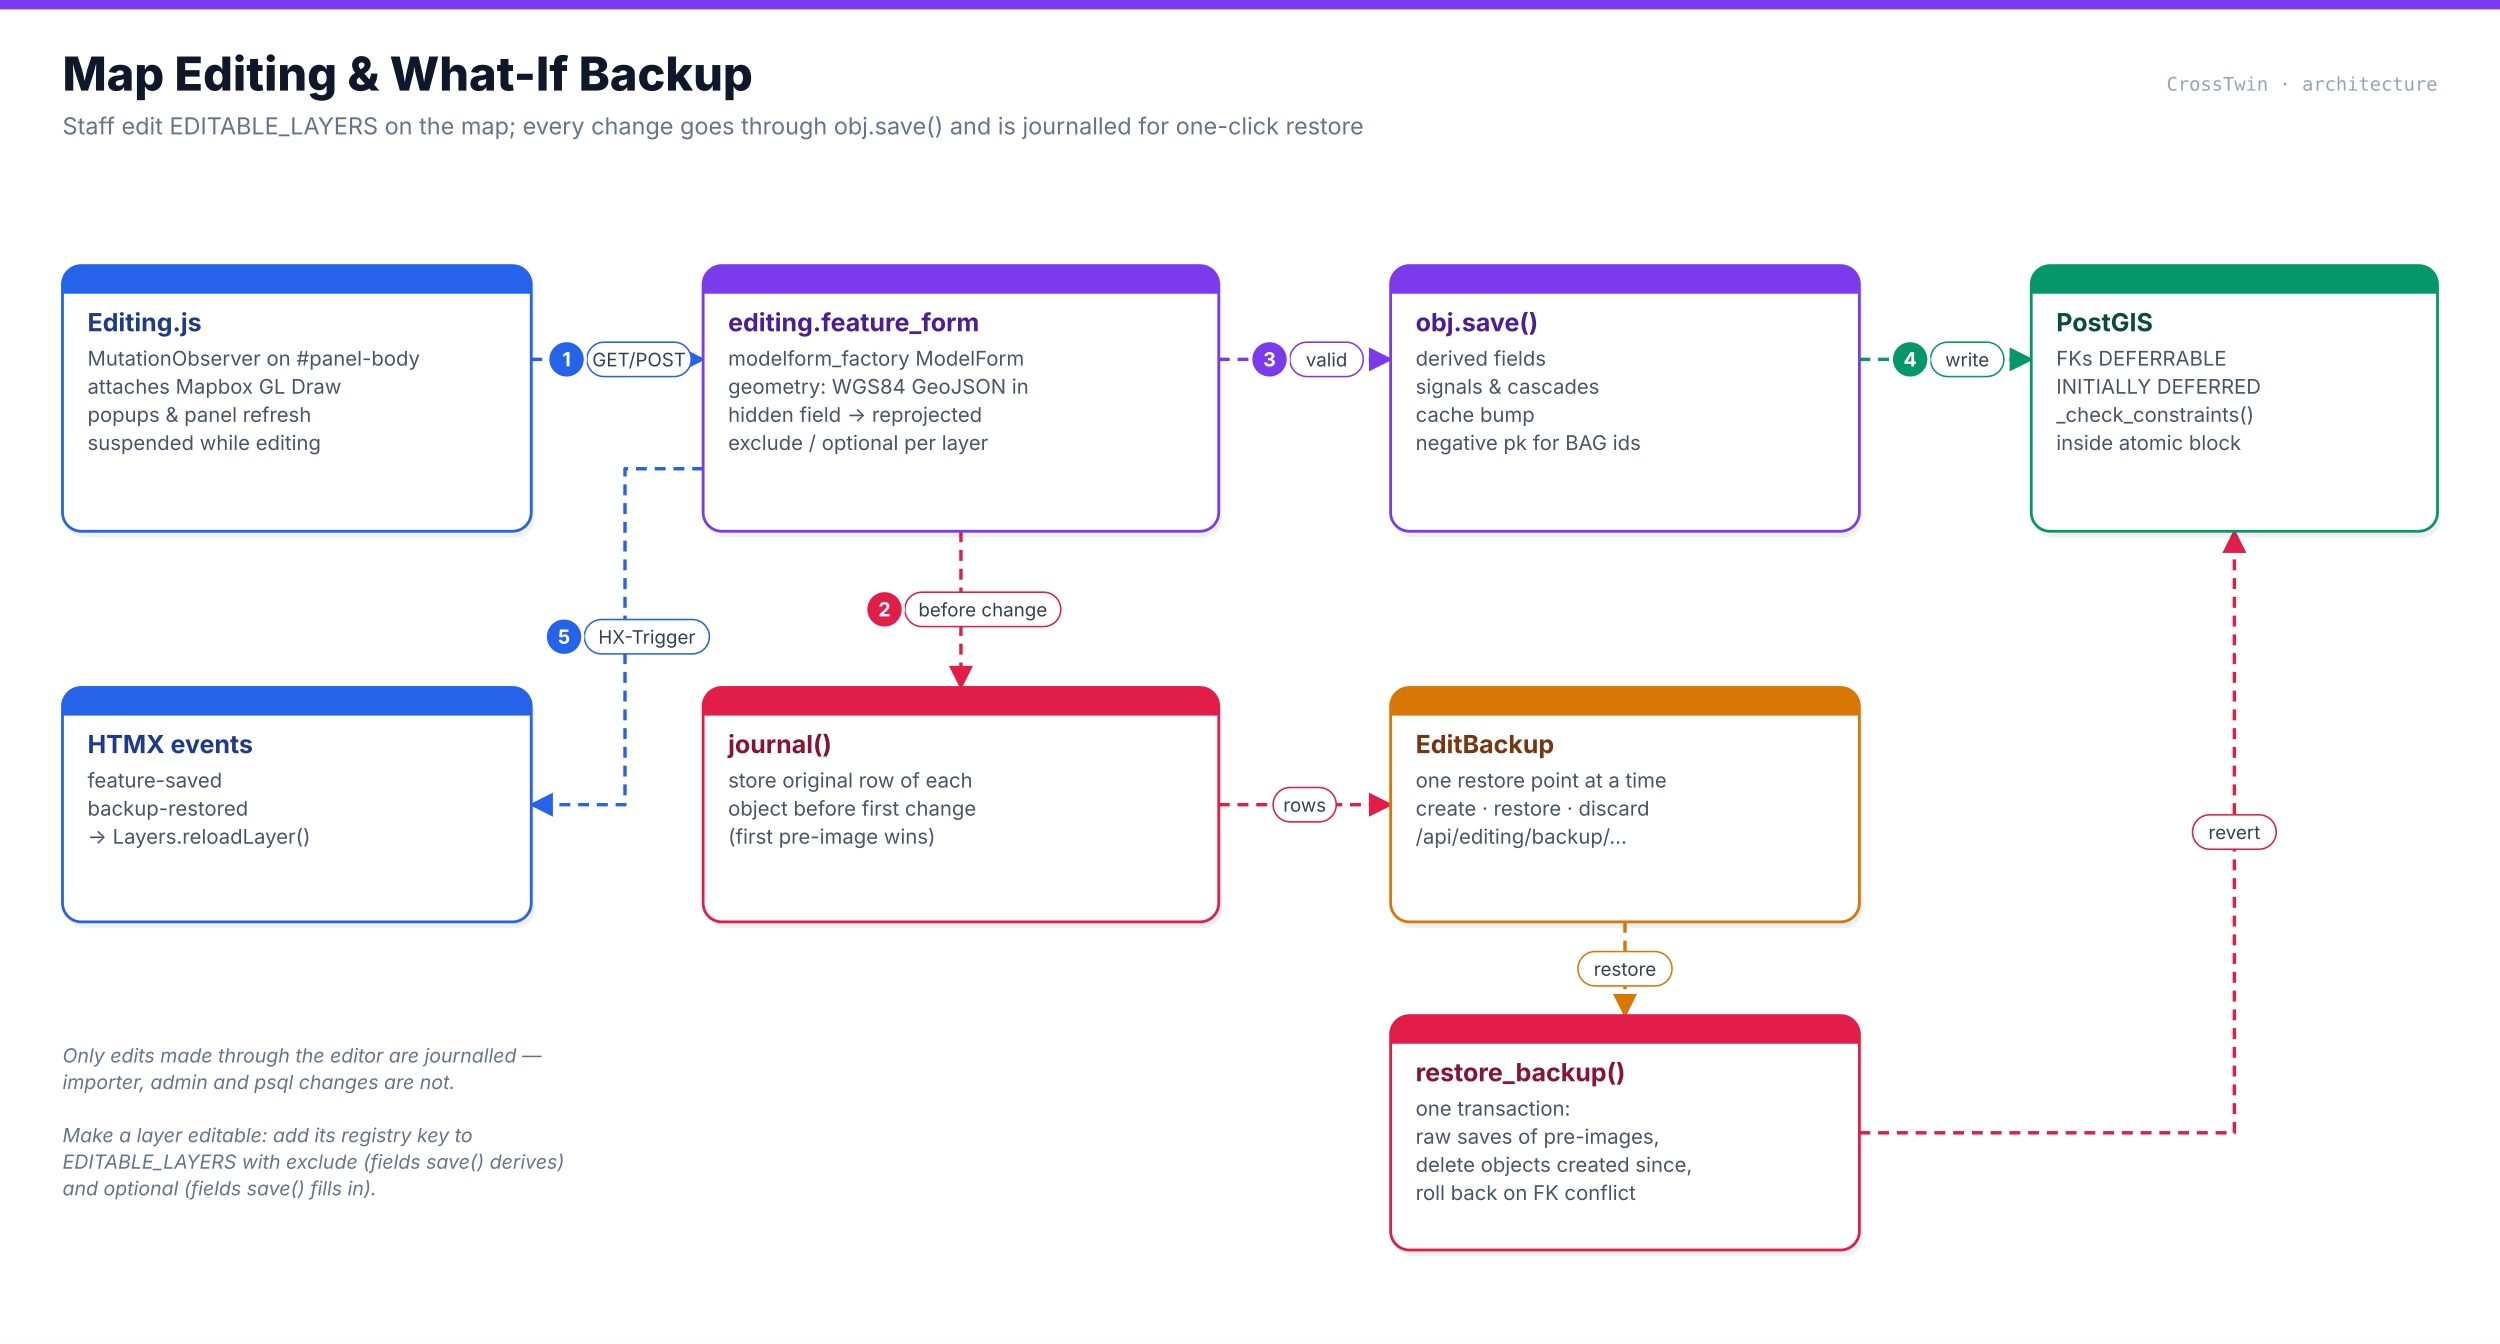
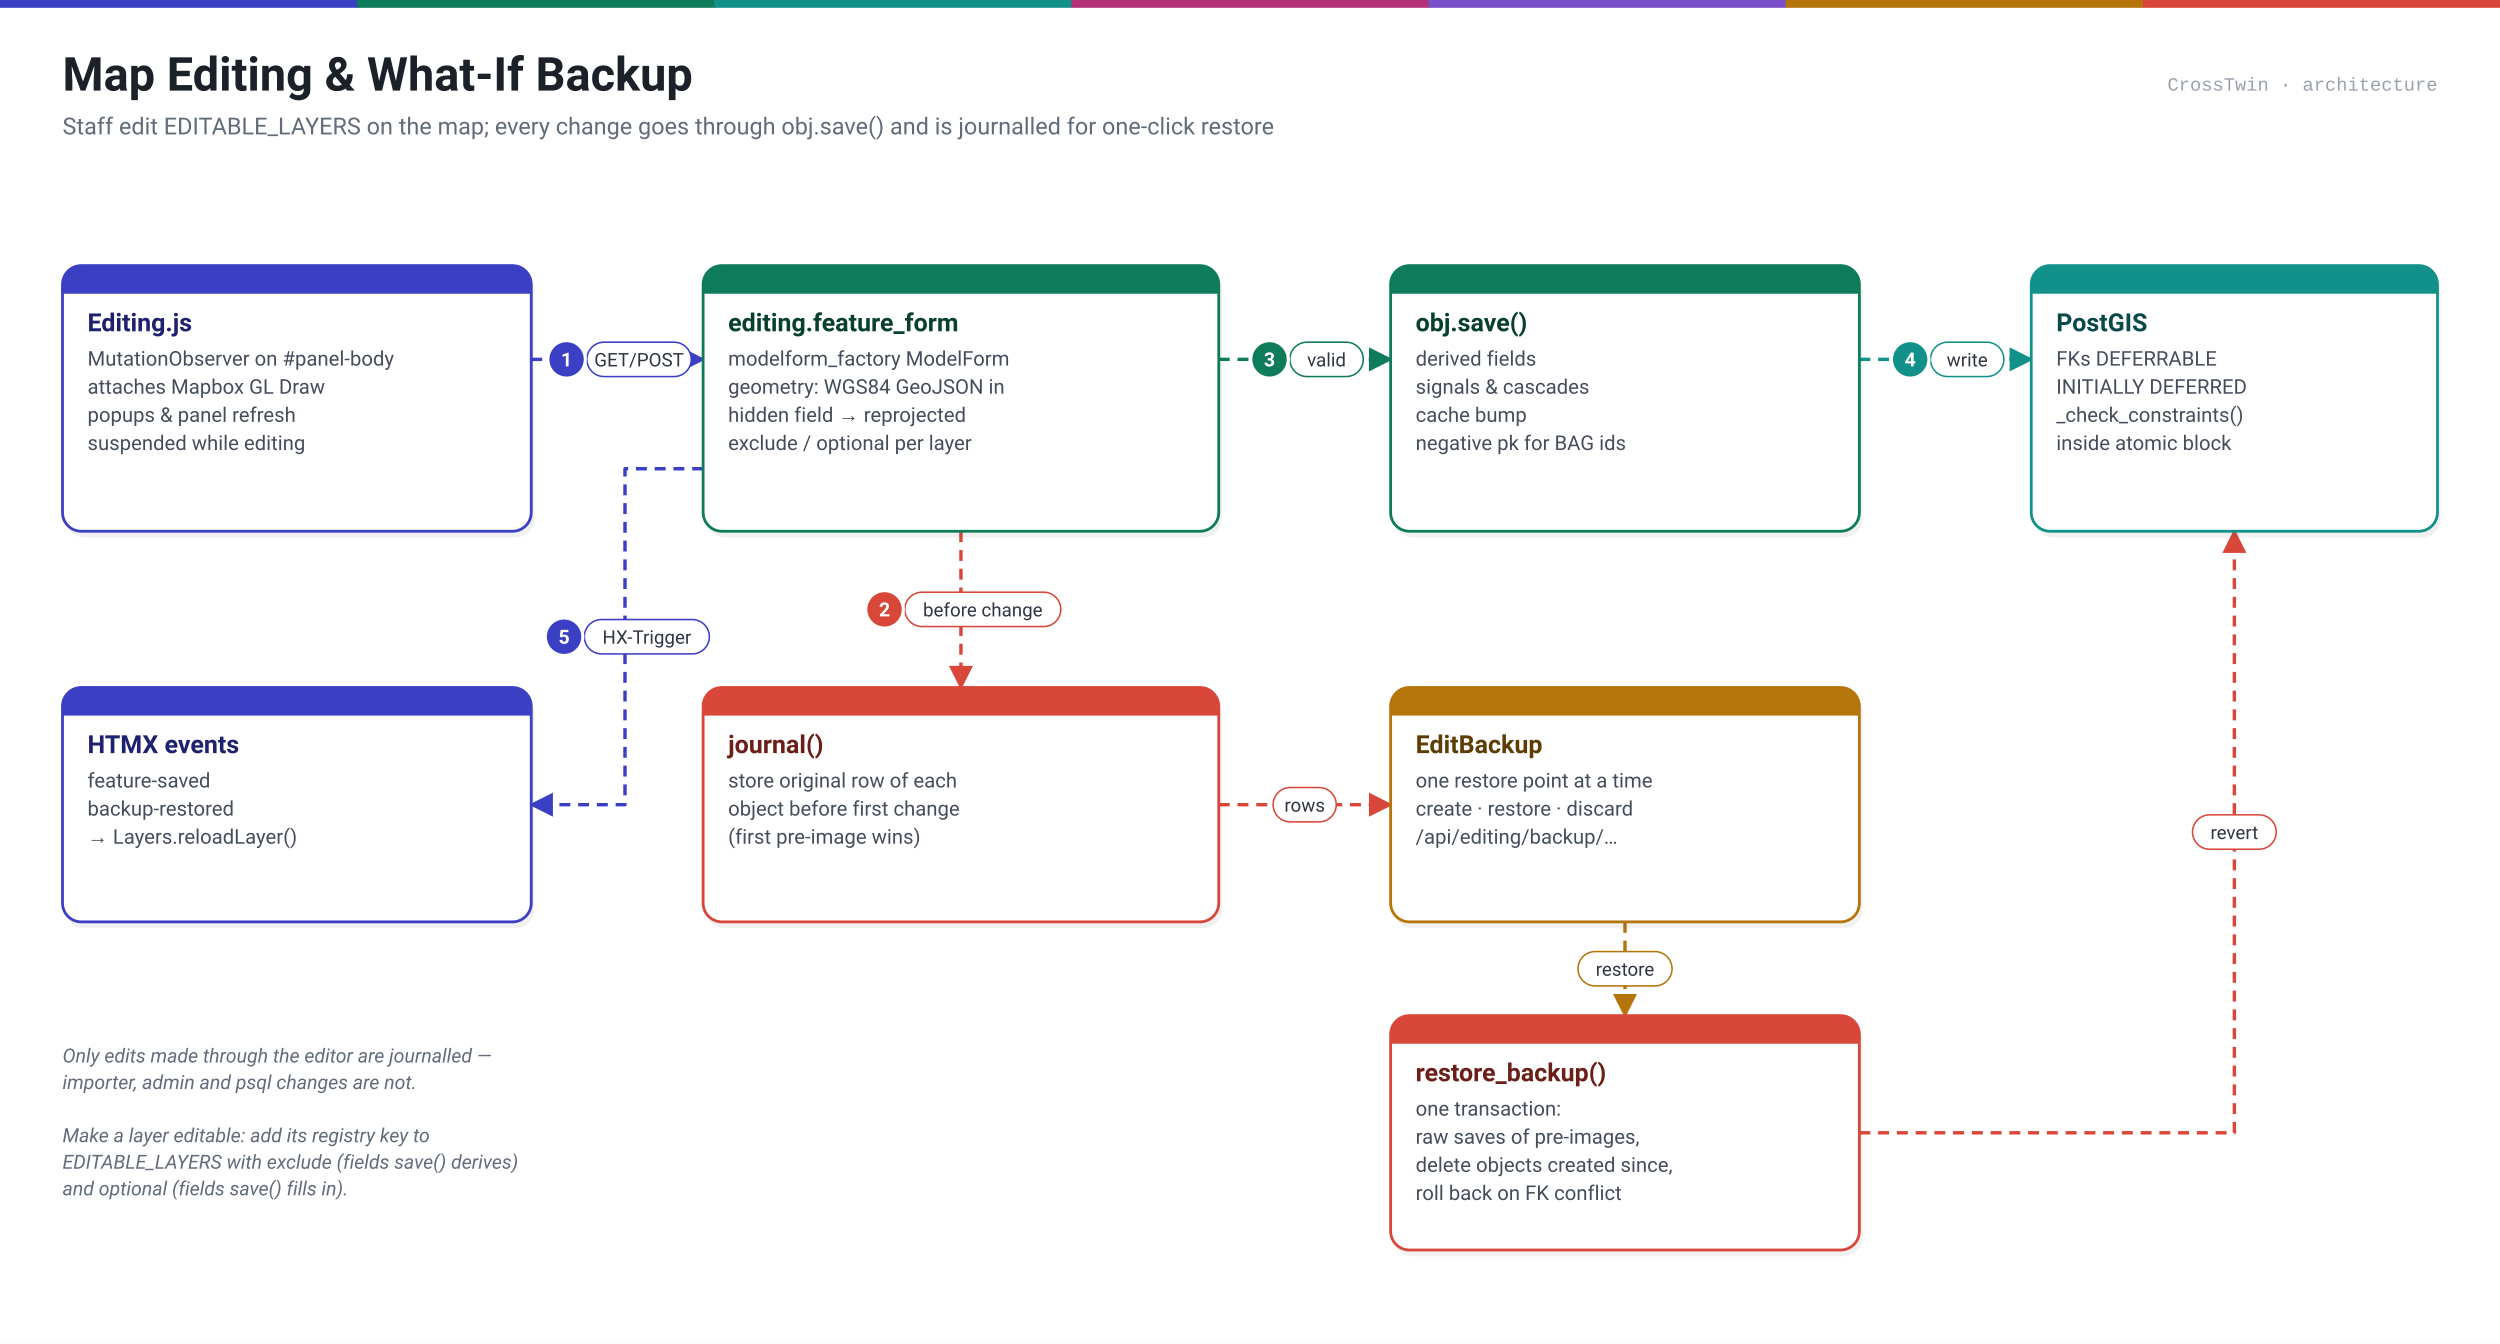
<svg xmlns="http://www.w3.org/2000/svg" viewBox="0 0 1600 860" width="1600" height="860" role="img" aria-label="Map Editing &amp; What-If Backup">
  <style>
-   .t { font-family:'Inter','Segoe UI',system-ui,-apple-system,sans-serif; }
-   .m { font-family:'IBM Plex Mono','Cascadia Code',Consolas,monospace; }
+   .t { font-family:'Roboto','Helvetica Neue','Arial',sans-serif; }
+   .m { font-family:'JetBrains Mono','Consolas','Courier New',monospace; }
  .flow { stroke-dasharray:7 5; animation:dash 1.2s linear infinite; }
  @keyframes dash { to { stroke-dashoffset:-24; } }
  @media (prefers-reduced-motion: reduce) { .flow { animation:none; } }
</style>
  <defs>
    <marker id="a-client" viewBox="0 0 10 10" refX="9" refY="5" markerWidth="7" markerHeight="7" orient="auto-start-reverse">
-       <path d="M0,0 L10,5 L0,10 z" fill="#2563eb" />
+       <path d="M0,0 L10,5 L0,10 z" fill="#3b3fc4" />
    </marker>
    <marker id="as-client" viewBox="0 0 10 10" refX="9" refY="5" markerWidth="7" markerHeight="7" orient="auto-start-reverse">
-       <path d="M0,0 L10,5 L0,10 z" fill="#2563eb" />
+       <path d="M0,0 L10,5 L0,10 z" fill="#3b3fc4" />
    </marker>
    <marker id="a-django" viewBox="0 0 10 10" refX="9" refY="5" markerWidth="7" markerHeight="7" orient="auto-start-reverse">
-       <path d="M0,0 L10,5 L0,10 z" fill="#7c3aed" />
+       <path d="M0,0 L10,5 L0,10 z" fill="#0e7c5a" />
    </marker>
    <marker id="as-django" viewBox="0 0 10 10" refX="9" refY="5" markerWidth="7" markerHeight="7" orient="auto-start-reverse">
-       <path d="M0,0 L10,5 L0,10 z" fill="#7c3aed" />
+       <path d="M0,0 L10,5 L0,10 z" fill="#0e7c5a" />
    </marker>
    <marker id="a-data" viewBox="0 0 10 10" refX="9" refY="5" markerWidth="7" markerHeight="7" orient="auto-start-reverse">
-       <path d="M0,0 L10,5 L0,10 z" fill="#059669" />
+       <path d="M0,0 L10,5 L0,10 z" fill="#12918a" />
    </marker>
    <marker id="as-data" viewBox="0 0 10 10" refX="9" refY="5" markerWidth="7" markerHeight="7" orient="auto-start-reverse">
-       <path d="M0,0 L10,5 L0,10 z" fill="#059669" />
+       <path d="M0,0 L10,5 L0,10 z" fill="#12918a" />
    </marker>
    <marker id="a-external" viewBox="0 0 10 10" refX="9" refY="5" markerWidth="7" markerHeight="7" orient="auto-start-reverse">
-       <path d="M0,0 L10,5 L0,10 z" fill="#ea580c" />
+       <path d="M0,0 L10,5 L0,10 z" fill="#b5317a" />
    </marker>
    <marker id="as-external" viewBox="0 0 10 10" refX="9" refY="5" markerWidth="7" markerHeight="7" orient="auto-start-reverse">
-       <path d="M0,0 L10,5 L0,10 z" fill="#ea580c" />
+       <path d="M0,0 L10,5 L0,10 z" fill="#b5317a" />
    </marker>
    <marker id="a-raster" viewBox="0 0 10 10" refX="9" refY="5" markerWidth="7" markerHeight="7" orient="auto-start-reverse">
-       <path d="M0,0 L10,5 L0,10 z" fill="#0891b2" />
+       <path d="M0,0 L10,5 L0,10 z" fill="#7b4fc9" />
    </marker>
    <marker id="as-raster" viewBox="0 0 10 10" refX="9" refY="5" markerWidth="7" markerHeight="7" orient="auto-start-reverse">
-       <path d="M0,0 L10,5 L0,10 z" fill="#0891b2" />
+       <path d="M0,0 L10,5 L0,10 z" fill="#7b4fc9" />
    </marker>
    <marker id="a-cache" viewBox="0 0 10 10" refX="9" refY="5" markerWidth="7" markerHeight="7" orient="auto-start-reverse">
-       <path d="M0,0 L10,5 L0,10 z" fill="#d97706" />
+       <path d="M0,0 L10,5 L0,10 z" fill="#b5750a" />
    </marker>
    <marker id="as-cache" viewBox="0 0 10 10" refX="9" refY="5" markerWidth="7" markerHeight="7" orient="auto-start-reverse">
-       <path d="M0,0 L10,5 L0,10 z" fill="#d97706" />
+       <path d="M0,0 L10,5 L0,10 z" fill="#b5750a" />
    </marker>
    <marker id="a-signal" viewBox="0 0 10 10" refX="9" refY="5" markerWidth="7" markerHeight="7" orient="auto-start-reverse">
-       <path d="M0,0 L10,5 L0,10 z" fill="#e11d48" />
+       <path d="M0,0 L10,5 L0,10 z" fill="#d9473a" />
    </marker>
    <marker id="as-signal" viewBox="0 0 10 10" refX="9" refY="5" markerWidth="7" markerHeight="7" orient="auto-start-reverse">
-       <path d="M0,0 L10,5 L0,10 z" fill="#e11d48" />
+       <path d="M0,0 L10,5 L0,10 z" fill="#d9473a" />
    </marker>
    <marker id="a-neutral" viewBox="0 0 10 10" refX="9" refY="5" markerWidth="7" markerHeight="7" orient="auto-start-reverse">
-       <path d="M0,0 L10,5 L0,10 z" fill="#475569" />
+       <path d="M0,0 L10,5 L0,10 z" fill="#3f4756" />
    </marker>
    <marker id="as-neutral" viewBox="0 0 10 10" refX="9" refY="5" markerWidth="7" markerHeight="7" orient="auto-start-reverse">
-       <path d="M0,0 L10,5 L0,10 z" fill="#475569" />
+       <path d="M0,0 L10,5 L0,10 z" fill="#3f4756" />
    </marker>
  </defs>
  <rect width="1600" height="860" fill="#ffffff" />
-   <rect width="1600" height="6" fill="#7c3aed" />
-   <text class="t" x="40" y="58" font-size="30" font-weight="800" fill="#0f172a">Map Editing &amp; What-If Backup</text>
-   <text class="t" x="40" y="86" font-size="15" fill="#64748b">Staff edit EDITABLE_LAYERS on the map; every change goes through obj.save() and is journalled for one-click restore</text>
-   <text class="m" x="1560" y="58" font-size="12" fill="#94a3b8" text-anchor="end">CrossTwin · architecture</text>
-   <path d="M1190,725 L1430,725 L1430,340" fill="none" stroke="#e11d48" stroke-width="2.2" stroke-linejoin="round" class="flow" marker-end="url(#a-signal)" />
-   <path d="M1040,590 L1040,650" fill="none" stroke="#d97706" stroke-width="2.2" stroke-linejoin="round" class="flow" marker-end="url(#a-cache)" />
-   <path d="M780,515 L890,515" fill="none" stroke="#e11d48" stroke-width="2.2" stroke-linejoin="round" class="flow" marker-end="url(#a-signal)" />
-   <path d="M450,300 L400,300 L400,515 L340,515" fill="none" stroke="#2563eb" stroke-width="2.2" stroke-linejoin="round" class="flow" marker-end="url(#a-client)" />
-   <path d="M1190,230 L1300,230" fill="none" stroke="#059669" stroke-width="2.2" stroke-linejoin="round" class="flow" marker-end="url(#a-data)" />
-   <path d="M780,230 L890,230" fill="none" stroke="#7c3aed" stroke-width="2.2" stroke-linejoin="round" class="flow" marker-end="url(#a-django)" />
-   <path d="M615,340 L615,440" fill="none" stroke="#e11d48" stroke-width="2.2" stroke-linejoin="round" class="flow" marker-end="url(#a-signal)" />
-   <path d="M340,230 L450,230" fill="none" stroke="#2563eb" stroke-width="2.2" stroke-linejoin="round" class="flow" marker-end="url(#a-client)" />
-   <rect x="42" y="174" width="300" height="170" rx="12" fill="#0f172a" fill-opacity="0.06" />
-   <rect x="40" y="170" width="300" height="170" rx="12" fill="#fff" stroke="#2563eb" stroke-width="1.8" />
-   <path d="M52,170 h276 a12,12 0 0 1 12,12 v6 h-300 v-6 a12,12 0 0 1 12,-12 z" fill="#2563eb" />
-   <text class="t" x="56" y="212" font-size="16" font-weight="700" fill="#1e3a8a">Editing.js</text>
-   <text class="t" x="56" y="234" font-size="13" fill="#475569">MutationObserver on #panel-body</text>
-   <text class="t" x="56" y="252" font-size="13" fill="#475569">attaches Mapbox GL Draw</text>
-   <text class="t" x="56" y="270" font-size="13" fill="#475569">popups &amp; panel refresh</text>
-   <text class="t" x="56" y="288" font-size="13" fill="#475569">suspended while editing</text>
-   <rect x="452" y="174" width="330" height="170" rx="12" fill="#0f172a" fill-opacity="0.06" />
-   <rect x="450" y="170" width="330" height="170" rx="12" fill="#fff" stroke="#7c3aed" stroke-width="1.8" />
-   <path d="M462,170 h306 a12,12 0 0 1 12,12 v6 h-330 v-6 a12,12 0 0 1 12,-12 z" fill="#7c3aed" />
-   <text class="t" x="466" y="212" font-size="16" font-weight="700" fill="#4c1d95">editing.feature_form</text>
-   <text class="t" x="466" y="234" font-size="13" fill="#475569">modelform_factory ModelForm</text>
-   <text class="t" x="466" y="252" font-size="13" fill="#475569">geometry: WGS84 GeoJSON in</text>
-   <text class="t" x="466" y="270" font-size="13" fill="#475569">hidden field → reprojected</text>
-   <text class="t" x="466" y="288" font-size="13" fill="#475569">exclude / optional per layer</text>
-   <rect x="892" y="174" width="300" height="170" rx="12" fill="#0f172a" fill-opacity="0.06" />
-   <rect x="890" y="170" width="300" height="170" rx="12" fill="#fff" stroke="#7c3aed" stroke-width="1.8" />
-   <path d="M902,170 h276 a12,12 0 0 1 12,12 v6 h-300 v-6 a12,12 0 0 1 12,-12 z" fill="#7c3aed" />
-   <text class="t" x="906" y="212" font-size="16" font-weight="700" fill="#4c1d95">obj.save()</text>
-   <text class="t" x="906" y="234" font-size="13" fill="#475569">derived fields</text>
-   <text class="t" x="906" y="252" font-size="13" fill="#475569">signals &amp; cascades</text>
-   <text class="t" x="906" y="270" font-size="13" fill="#475569">cache bump</text>
-   <text class="t" x="906" y="288" font-size="13" fill="#475569">negative pk for BAG ids</text>
-   <rect x="1302" y="174" width="260" height="170" rx="12" fill="#0f172a" fill-opacity="0.06" />
-   <rect x="1300" y="170" width="260" height="170" rx="12" fill="#fff" stroke="#059669" stroke-width="1.8" />
-   <path d="M1312,170 h236 a12,12 0 0 1 12,12 v6 h-260 v-6 a12,12 0 0 1 12,-12 z" fill="#059669" />
-   <text class="t" x="1316" y="212" font-size="16" font-weight="700" fill="#064e3b">PostGIS</text>
-   <text class="t" x="1316" y="234" font-size="13" fill="#475569">FKs DEFERRABLE</text>
-   <text class="t" x="1316" y="252" font-size="13" fill="#475569">INITIALLY DEFERRED</text>
-   <text class="t" x="1316" y="270" font-size="13" fill="#475569">_check_constraints()</text>
-   <text class="t" x="1316" y="288" font-size="13" fill="#475569">inside atomic block</text>
-   <rect x="452" y="444" width="330" height="150" rx="12" fill="#0f172a" fill-opacity="0.06" />
-   <rect x="450" y="440" width="330" height="150" rx="12" fill="#fff" stroke="#e11d48" stroke-width="1.8" />
-   <path d="M462,440 h306 a12,12 0 0 1 12,12 v6 h-330 v-6 a12,12 0 0 1 12,-12 z" fill="#e11d48" />
-   <text class="t" x="466" y="482" font-size="16" font-weight="700" fill="#881337">journal()</text>
-   <text class="t" x="466" y="504" font-size="13" fill="#475569">store original row of each</text>
-   <text class="t" x="466" y="522" font-size="13" fill="#475569">object before first change</text>
-   <text class="t" x="466" y="540" font-size="13" fill="#475569">(first pre-image wins)</text>
-   <rect x="892" y="444" width="300" height="150" rx="12" fill="#0f172a" fill-opacity="0.06" />
-   <rect x="890" y="440" width="300" height="150" rx="12" fill="#fff" stroke="#d97706" stroke-width="1.8" />
-   <path d="M902,440 h276 a12,12 0 0 1 12,12 v6 h-300 v-6 a12,12 0 0 1 12,-12 z" fill="#d97706" />
-   <text class="t" x="906" y="482" font-size="16" font-weight="700" fill="#78350f">EditBackup</text>
-   <text class="t" x="906" y="504" font-size="13" fill="#475569">one restore point at a time</text>
-   <text class="t" x="906" y="522" font-size="13" fill="#475569">create · restore · discard</text>
-   <text class="t" x="906" y="540" font-size="13" fill="#475569">/api/editing/backup/…</text>
-   <rect x="892" y="654" width="300" height="150" rx="12" fill="#0f172a" fill-opacity="0.06" />
-   <rect x="890" y="650" width="300" height="150" rx="12" fill="#fff" stroke="#e11d48" stroke-width="1.8" />
-   <path d="M902,650 h276 a12,12 0 0 1 12,12 v6 h-300 v-6 a12,12 0 0 1 12,-12 z" fill="#e11d48" />
-   <text class="t" x="906" y="692" font-size="16" font-weight="700" fill="#881337">restore_backup()</text>
-   <text class="t" x="906" y="714" font-size="13" fill="#475569">one transaction:</text>
-   <text class="t" x="906" y="732" font-size="13" fill="#475569">raw saves of pre-images,</text>
-   <text class="t" x="906" y="750" font-size="13" fill="#475569">delete objects created since,</text>
-   <text class="t" x="906" y="768" font-size="13" fill="#475569">roll back on FK conflict</text>
-   <rect x="42" y="444" width="300" height="150" rx="12" fill="#0f172a" fill-opacity="0.06" />
-   <rect x="40" y="440" width="300" height="150" rx="12" fill="#fff" stroke="#2563eb" stroke-width="1.8" />
-   <path d="M52,440 h276 a12,12 0 0 1 12,12 v6 h-300 v-6 a12,12 0 0 1 12,-12 z" fill="#2563eb" />
-   <text class="t" x="56" y="482" font-size="16" font-weight="700" fill="#1e3a8a">HTMX events</text>
-   <text class="t" x="56" y="504" font-size="13" fill="#475569">feature-saved</text>
-   <text class="t" x="56" y="522" font-size="13" fill="#475569">backup-restored</text>
-   <text class="t" x="56" y="540" font-size="13" fill="#475569">→ Layers.reloadLayer()</text>
-   <rect x="375.6" y="219.0" width="66.8" height="22" rx="11" fill="#fff" stroke="#2563eb" stroke-width="1" />
-   <text class="t" x="409.0" y="234.5" font-size="12" fill="#334155" text-anchor="middle">GET/POST</text>
-   <circle cx="362.6" cy="230.0" r="12" fill="#2563eb" stroke="#fff" stroke-width="2" />
+   <rect x="0.0" width="229.6" height="5" fill="#3b3fc4" />
+   <rect x="228.6" width="229.6" height="5" fill="#0e7c5a" />
+   <rect x="457.1" width="229.6" height="5" fill="#12918a" />
+   <rect x="685.7" width="229.6" height="5" fill="#b5317a" />
+   <rect x="914.3" width="229.6" height="5" fill="#7b4fc9" />
+   <rect x="1142.9" width="229.6" height="5" fill="#b5750a" />
+   <rect x="1371.4" width="229.6" height="5" fill="#d9473a" />
+   <text class="t" x="40" y="58" font-size="30" font-weight="600" fill="#1b2029">Map Editing &amp; What-If Backup</text>
+   <text class="t" x="40" y="86" font-size="15" fill="#626b7a">Staff edit EDITABLE_LAYERS on the map; every change goes through obj.save() and is journalled for one-click restore</text>
+   <text class="m" x="1560" y="58" font-size="12" fill="#9aa1ad" text-anchor="end">CrossTwin · architecture</text>
+   <path d="M1190,725 L1430,725 L1430,340" fill="none" stroke="#d9473a" stroke-width="2.2" stroke-linejoin="round" class="flow" marker-end="url(#a-signal)" />
+   <path d="M1040,590 L1040,650" fill="none" stroke="#b5750a" stroke-width="2.2" stroke-linejoin="round" class="flow" marker-end="url(#a-cache)" />
+   <path d="M780,515 L890,515" fill="none" stroke="#d9473a" stroke-width="2.2" stroke-linejoin="round" class="flow" marker-end="url(#a-signal)" />
+   <path d="M450,300 L400,300 L400,515 L340,515" fill="none" stroke="#3b3fc4" stroke-width="2.2" stroke-linejoin="round" class="flow" marker-end="url(#a-client)" />
+   <path d="M1190,230 L1300,230" fill="none" stroke="#12918a" stroke-width="2.2" stroke-linejoin="round" class="flow" marker-end="url(#a-data)" />
+   <path d="M780,230 L890,230" fill="none" stroke="#0e7c5a" stroke-width="2.2" stroke-linejoin="round" class="flow" marker-end="url(#a-django)" />
+   <path d="M615,340 L615,440" fill="none" stroke="#d9473a" stroke-width="2.2" stroke-linejoin="round" class="flow" marker-end="url(#a-signal)" />
+   <path d="M340,230 L450,230" fill="none" stroke="#3b3fc4" stroke-width="2.2" stroke-linejoin="round" class="flow" marker-end="url(#a-client)" />
+   <rect x="42" y="174" width="300" height="170" rx="12" fill="#1b2029" fill-opacity="0.06" />
+   <rect x="40" y="170" width="300" height="170" rx="12" fill="#fff" stroke="#3b3fc4" stroke-width="1.8" />
+   <path d="M52,170 h276 a12,12 0 0 1 12,12 v6 h-300 v-6 a12,12 0 0 1 12,-12 z" fill="#3b3fc4" />
+   <text class="t" x="56" y="212" font-size="16" font-weight="700" fill="#1e2070">Editing.js</text>
+   <text class="t" x="56" y="234" font-size="13" fill="#454d5c">MutationObserver on #panel-body</text>
+   <text class="t" x="56" y="252" font-size="13" fill="#454d5c">attaches Mapbox GL Draw</text>
+   <text class="t" x="56" y="270" font-size="13" fill="#454d5c">popups &amp; panel refresh</text>
+   <text class="t" x="56" y="288" font-size="13" fill="#454d5c">suspended while editing</text>
+   <rect x="452" y="174" width="330" height="170" rx="12" fill="#1b2029" fill-opacity="0.06" />
+   <rect x="450" y="170" width="330" height="170" rx="12" fill="#fff" stroke="#0e7c5a" stroke-width="1.8" />
+   <path d="M462,170 h306 a12,12 0 0 1 12,12 v6 h-330 v-6 a12,12 0 0 1 12,-12 z" fill="#0e7c5a" />
+   <text class="t" x="466" y="212" font-size="16" font-weight="700" fill="#07402e">editing.feature_form</text>
+   <text class="t" x="466" y="234" font-size="13" fill="#454d5c">modelform_factory ModelForm</text>
+   <text class="t" x="466" y="252" font-size="13" fill="#454d5c">geometry: WGS84 GeoJSON in</text>
+   <text class="t" x="466" y="270" font-size="13" fill="#454d5c">hidden field → reprojected</text>
+   <text class="t" x="466" y="288" font-size="13" fill="#454d5c">exclude / optional per layer</text>
+   <rect x="892" y="174" width="300" height="170" rx="12" fill="#1b2029" fill-opacity="0.06" />
+   <rect x="890" y="170" width="300" height="170" rx="12" fill="#fff" stroke="#0e7c5a" stroke-width="1.8" />
+   <path d="M902,170 h276 a12,12 0 0 1 12,12 v6 h-300 v-6 a12,12 0 0 1 12,-12 z" fill="#0e7c5a" />
+   <text class="t" x="906" y="212" font-size="16" font-weight="700" fill="#07402e">obj.save()</text>
+   <text class="t" x="906" y="234" font-size="13" fill="#454d5c">derived fields</text>
+   <text class="t" x="906" y="252" font-size="13" fill="#454d5c">signals &amp; cascades</text>
+   <text class="t" x="906" y="270" font-size="13" fill="#454d5c">cache bump</text>
+   <text class="t" x="906" y="288" font-size="13" fill="#454d5c">negative pk for BAG ids</text>
+   <rect x="1302" y="174" width="260" height="170" rx="12" fill="#1b2029" fill-opacity="0.06" />
+   <rect x="1300" y="170" width="260" height="170" rx="12" fill="#fff" stroke="#12918a" stroke-width="1.8" />
+   <path d="M1312,170 h236 a12,12 0 0 1 12,12 v6 h-260 v-6 a12,12 0 0 1 12,-12 z" fill="#12918a" />
+   <text class="t" x="1316" y="212" font-size="16" font-weight="700" fill="#08494a">PostGIS</text>
+   <text class="t" x="1316" y="234" font-size="13" fill="#454d5c">FKs DEFERRABLE</text>
+   <text class="t" x="1316" y="252" font-size="13" fill="#454d5c">INITIALLY DEFERRED</text>
+   <text class="t" x="1316" y="270" font-size="13" fill="#454d5c">_check_constraints()</text>
+   <text class="t" x="1316" y="288" font-size="13" fill="#454d5c">inside atomic block</text>
+   <rect x="452" y="444" width="330" height="150" rx="12" fill="#1b2029" fill-opacity="0.06" />
+   <rect x="450" y="440" width="330" height="150" rx="12" fill="#fff" stroke="#d9473a" stroke-width="1.8" />
+   <path d="M462,440 h306 a12,12 0 0 1 12,12 v6 h-330 v-6 a12,12 0 0 1 12,-12 z" fill="#d9473a" />
+   <text class="t" x="466" y="482" font-size="16" font-weight="700" fill="#6b1f18">journal()</text>
+   <text class="t" x="466" y="504" font-size="13" fill="#454d5c">store original row of each</text>
+   <text class="t" x="466" y="522" font-size="13" fill="#454d5c">object before first change</text>
+   <text class="t" x="466" y="540" font-size="13" fill="#454d5c">(first pre-image wins)</text>
+   <rect x="892" y="444" width="300" height="150" rx="12" fill="#1b2029" fill-opacity="0.06" />
+   <rect x="890" y="440" width="300" height="150" rx="12" fill="#fff" stroke="#b5750a" stroke-width="1.8" />
+   <path d="M902,440 h276 a12,12 0 0 1 12,12 v6 h-300 v-6 a12,12 0 0 1 12,-12 z" fill="#b5750a" />
+   <text class="t" x="906" y="482" font-size="16" font-weight="700" fill="#5e3d05">EditBackup</text>
+   <text class="t" x="906" y="504" font-size="13" fill="#454d5c">one restore point at a time</text>
+   <text class="t" x="906" y="522" font-size="13" fill="#454d5c">create · restore · discard</text>
+   <text class="t" x="906" y="540" font-size="13" fill="#454d5c">/api/editing/backup/…</text>
+   <rect x="892" y="654" width="300" height="150" rx="12" fill="#1b2029" fill-opacity="0.06" />
+   <rect x="890" y="650" width="300" height="150" rx="12" fill="#fff" stroke="#d9473a" stroke-width="1.8" />
+   <path d="M902,650 h276 a12,12 0 0 1 12,12 v6 h-300 v-6 a12,12 0 0 1 12,-12 z" fill="#d9473a" />
+   <text class="t" x="906" y="692" font-size="16" font-weight="700" fill="#6b1f18">restore_backup()</text>
+   <text class="t" x="906" y="714" font-size="13" fill="#454d5c">one transaction:</text>
+   <text class="t" x="906" y="732" font-size="13" fill="#454d5c">raw saves of pre-images,</text>
+   <text class="t" x="906" y="750" font-size="13" fill="#454d5c">delete objects created since,</text>
+   <text class="t" x="906" y="768" font-size="13" fill="#454d5c">roll back on FK conflict</text>
+   <rect x="42" y="444" width="300" height="150" rx="12" fill="#1b2029" fill-opacity="0.06" />
+   <rect x="40" y="440" width="300" height="150" rx="12" fill="#fff" stroke="#3b3fc4" stroke-width="1.8" />
+   <path d="M52,440 h276 a12,12 0 0 1 12,12 v6 h-300 v-6 a12,12 0 0 1 12,-12 z" fill="#3b3fc4" />
+   <text class="t" x="56" y="482" font-size="16" font-weight="700" fill="#1e2070">HTMX events</text>
+   <text class="t" x="56" y="504" font-size="13" fill="#454d5c">feature-saved</text>
+   <text class="t" x="56" y="522" font-size="13" fill="#454d5c">backup-restored</text>
+   <text class="t" x="56" y="540" font-size="13" fill="#454d5c">→ Layers.reloadLayer()</text>
+   <rect x="375.6" y="219.0" width="66.8" height="22" rx="11" fill="#fff" stroke="#3b3fc4" stroke-width="1" />
+   <text class="t" x="409.0" y="234.5" font-size="12" fill="#2f3542" text-anchor="middle">GET/POST</text>
+   <circle cx="362.6" cy="230.0" r="12" fill="#3b3fc4" stroke="#fff" stroke-width="2" />
  <text class="t" x="362.6" y="234.5" font-size="12.5" font-weight="700" fill="#fff" text-anchor="middle">1</text>
-   <rect x="579.1" y="379.0" width="99.8" height="22" rx="11" fill="#fff" stroke="#e11d48" stroke-width="1" />
-   <text class="t" x="629.0" y="394.5" font-size="12" fill="#334155" text-anchor="middle">before change</text>
-   <circle cx="566.1" cy="390.0" r="12" fill="#e11d48" stroke="#fff" stroke-width="2" />
+   <rect x="579.1" y="379.0" width="99.8" height="22" rx="11" fill="#fff" stroke="#d9473a" stroke-width="1" />
+   <text class="t" x="629.0" y="394.5" font-size="12" fill="#2f3542" text-anchor="middle">before change</text>
+   <circle cx="566.1" cy="390.0" r="12" fill="#d9473a" stroke="#fff" stroke-width="2" />
  <text class="t" x="566.1" y="394.5" font-size="12.5" font-weight="700" fill="#fff" text-anchor="middle">2</text>
-   <rect x="825.5" y="219.0" width="47.0" height="22" rx="11" fill="#fff" stroke="#7c3aed" stroke-width="1" />
-   <text class="t" x="849.0" y="234.5" font-size="12" fill="#334155" text-anchor="middle">valid</text>
-   <circle cx="812.5" cy="230.0" r="12" fill="#7c3aed" stroke="#fff" stroke-width="2" />
+   <rect x="825.5" y="219.0" width="47.0" height="22" rx="11" fill="#fff" stroke="#0e7c5a" stroke-width="1" />
+   <text class="t" x="849.0" y="234.5" font-size="12" fill="#2f3542" text-anchor="middle">valid</text>
+   <circle cx="812.5" cy="230.0" r="12" fill="#0e7c5a" stroke="#fff" stroke-width="2" />
  <text class="t" x="812.5" y="234.5" font-size="12.5" font-weight="700" fill="#fff" text-anchor="middle">3</text>
-   <rect x="1235.5" y="219.0" width="47.0" height="22" rx="11" fill="#fff" stroke="#059669" stroke-width="1" />
-   <text class="t" x="1259.0" y="234.5" font-size="12" fill="#334155" text-anchor="middle">write</text>
-   <circle cx="1222.5" cy="230.0" r="12" fill="#059669" stroke="#fff" stroke-width="2" />
+   <rect x="1235.5" y="219.0" width="47.0" height="22" rx="11" fill="#fff" stroke="#12918a" stroke-width="1" />
+   <text class="t" x="1259.0" y="234.5" font-size="12" fill="#2f3542" text-anchor="middle">write</text>
+   <circle cx="1222.5" cy="230.0" r="12" fill="#12918a" stroke="#fff" stroke-width="2" />
  <text class="t" x="1222.5" y="234.5" font-size="12.5" font-weight="700" fill="#fff" text-anchor="middle">4</text>
-   <rect x="374.0" y="396.5" width="80.0" height="22" rx="11" fill="#fff" stroke="#2563eb" stroke-width="1" />
-   <text class="t" x="414.0" y="412.0" font-size="12" fill="#334155" text-anchor="middle">HX-Trigger</text>
-   <circle cx="361.0" cy="407.5" r="12" fill="#2563eb" stroke="#fff" stroke-width="2" />
+   <rect x="374.0" y="396.5" width="80.0" height="22" rx="11" fill="#fff" stroke="#3b3fc4" stroke-width="1" />
+   <text class="t" x="414.0" y="412.0" font-size="12" fill="#2f3542" text-anchor="middle">HX-Trigger</text>
+   <circle cx="361.0" cy="407.5" r="12" fill="#3b3fc4" stroke="#fff" stroke-width="2" />
  <text class="t" x="361.0" y="412.0" font-size="12.5" font-weight="700" fill="#fff" text-anchor="middle">5</text>
-   <rect x="814.8" y="504.0" width="40.4" height="22" rx="11" fill="#fff" stroke="#e11d48" stroke-width="1" />
-   <text class="t" x="835.0" y="519.5" font-size="12" fill="#334155" text-anchor="middle">rows</text>
-   <rect x="1009.9" y="609.0" width="60.2" height="22" rx="11" fill="#fff" stroke="#d97706" stroke-width="1" />
-   <text class="t" x="1040.0" y="624.5" font-size="12" fill="#334155" text-anchor="middle">restore</text>
-   <rect x="1403.2" y="521.5" width="53.6" height="22" rx="11" fill="#fff" stroke="#e11d48" stroke-width="1" />
-   <text class="t" x="1430.0" y="537.0" font-size="12" fill="#334155" text-anchor="middle">revert</text>
-   <text class="t" x="40" y="680" font-size="12.5" fill="#64748b" font-style="italic">Only edits made through the editor are journalled —</text>
-   <text class="t" x="40" y="697" font-size="12.5" fill="#64748b" font-style="italic">importer, admin and psql changes are not.</text>
-   <text class="t" x="40" y="714" font-size="12.5" fill="#64748b" font-style="italic" />
-   <text class="t" x="40" y="731" font-size="12.5" fill="#64748b" font-style="italic">Make a layer editable: add its registry key to</text>
-   <text class="t" x="40" y="748" font-size="12.5" fill="#64748b" font-style="italic">EDITABLE_LAYERS with exclude (fields save() derives)</text>
-   <text class="t" x="40" y="765" font-size="12.5" fill="#64748b" font-style="italic">and optional (fields save() fills in).</text>
+   <rect x="814.8" y="504.0" width="40.4" height="22" rx="11" fill="#fff" stroke="#d9473a" stroke-width="1" />
+   <text class="t" x="835.0" y="519.5" font-size="12" fill="#2f3542" text-anchor="middle">rows</text>
+   <rect x="1009.9" y="609.0" width="60.2" height="22" rx="11" fill="#fff" stroke="#b5750a" stroke-width="1" />
+   <text class="t" x="1040.0" y="624.5" font-size="12" fill="#2f3542" text-anchor="middle">restore</text>
+   <rect x="1403.2" y="521.5" width="53.6" height="22" rx="11" fill="#fff" stroke="#d9473a" stroke-width="1" />
+   <text class="t" x="1430.0" y="537.0" font-size="12" fill="#2f3542" text-anchor="middle">revert</text>
+   <text class="t" x="40" y="680" font-size="12.5" fill="#626b7a" font-style="italic">Only edits made through the editor are journalled —</text>
+   <text class="t" x="40" y="697" font-size="12.5" fill="#626b7a" font-style="italic">importer, admin and psql changes are not.</text>
+   <text class="t" x="40" y="714" font-size="12.5" fill="#626b7a" font-style="italic" />
+   <text class="t" x="40" y="731" font-size="12.5" fill="#626b7a" font-style="italic">Make a layer editable: add its registry key to</text>
+   <text class="t" x="40" y="748" font-size="12.5" fill="#626b7a" font-style="italic">EDITABLE_LAYERS with exclude (fields save() derives)</text>
+   <text class="t" x="40" y="765" font-size="12.5" fill="#626b7a" font-style="italic">and optional (fields save() fills in).</text>
</svg>
